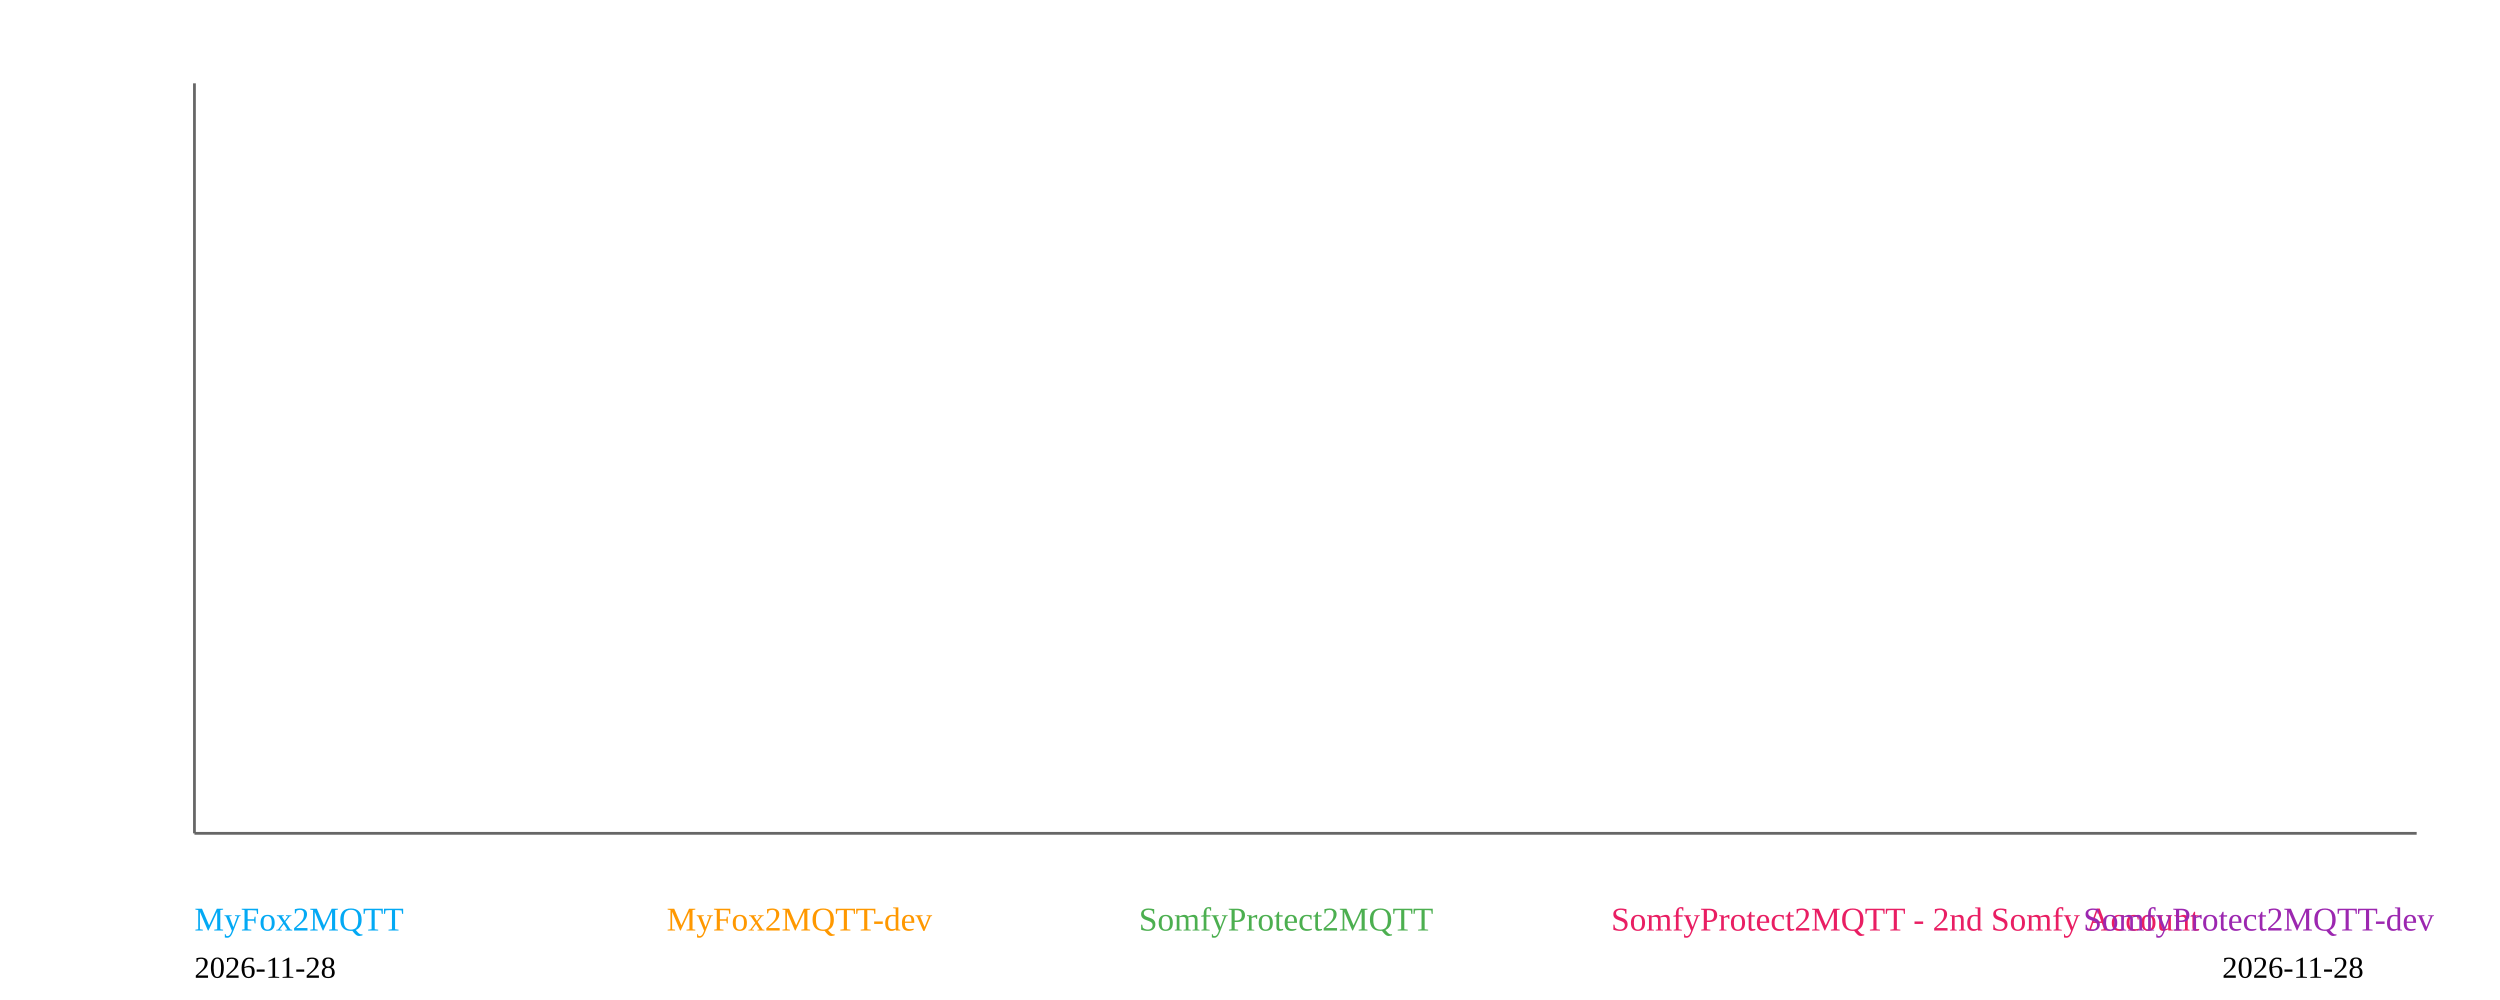
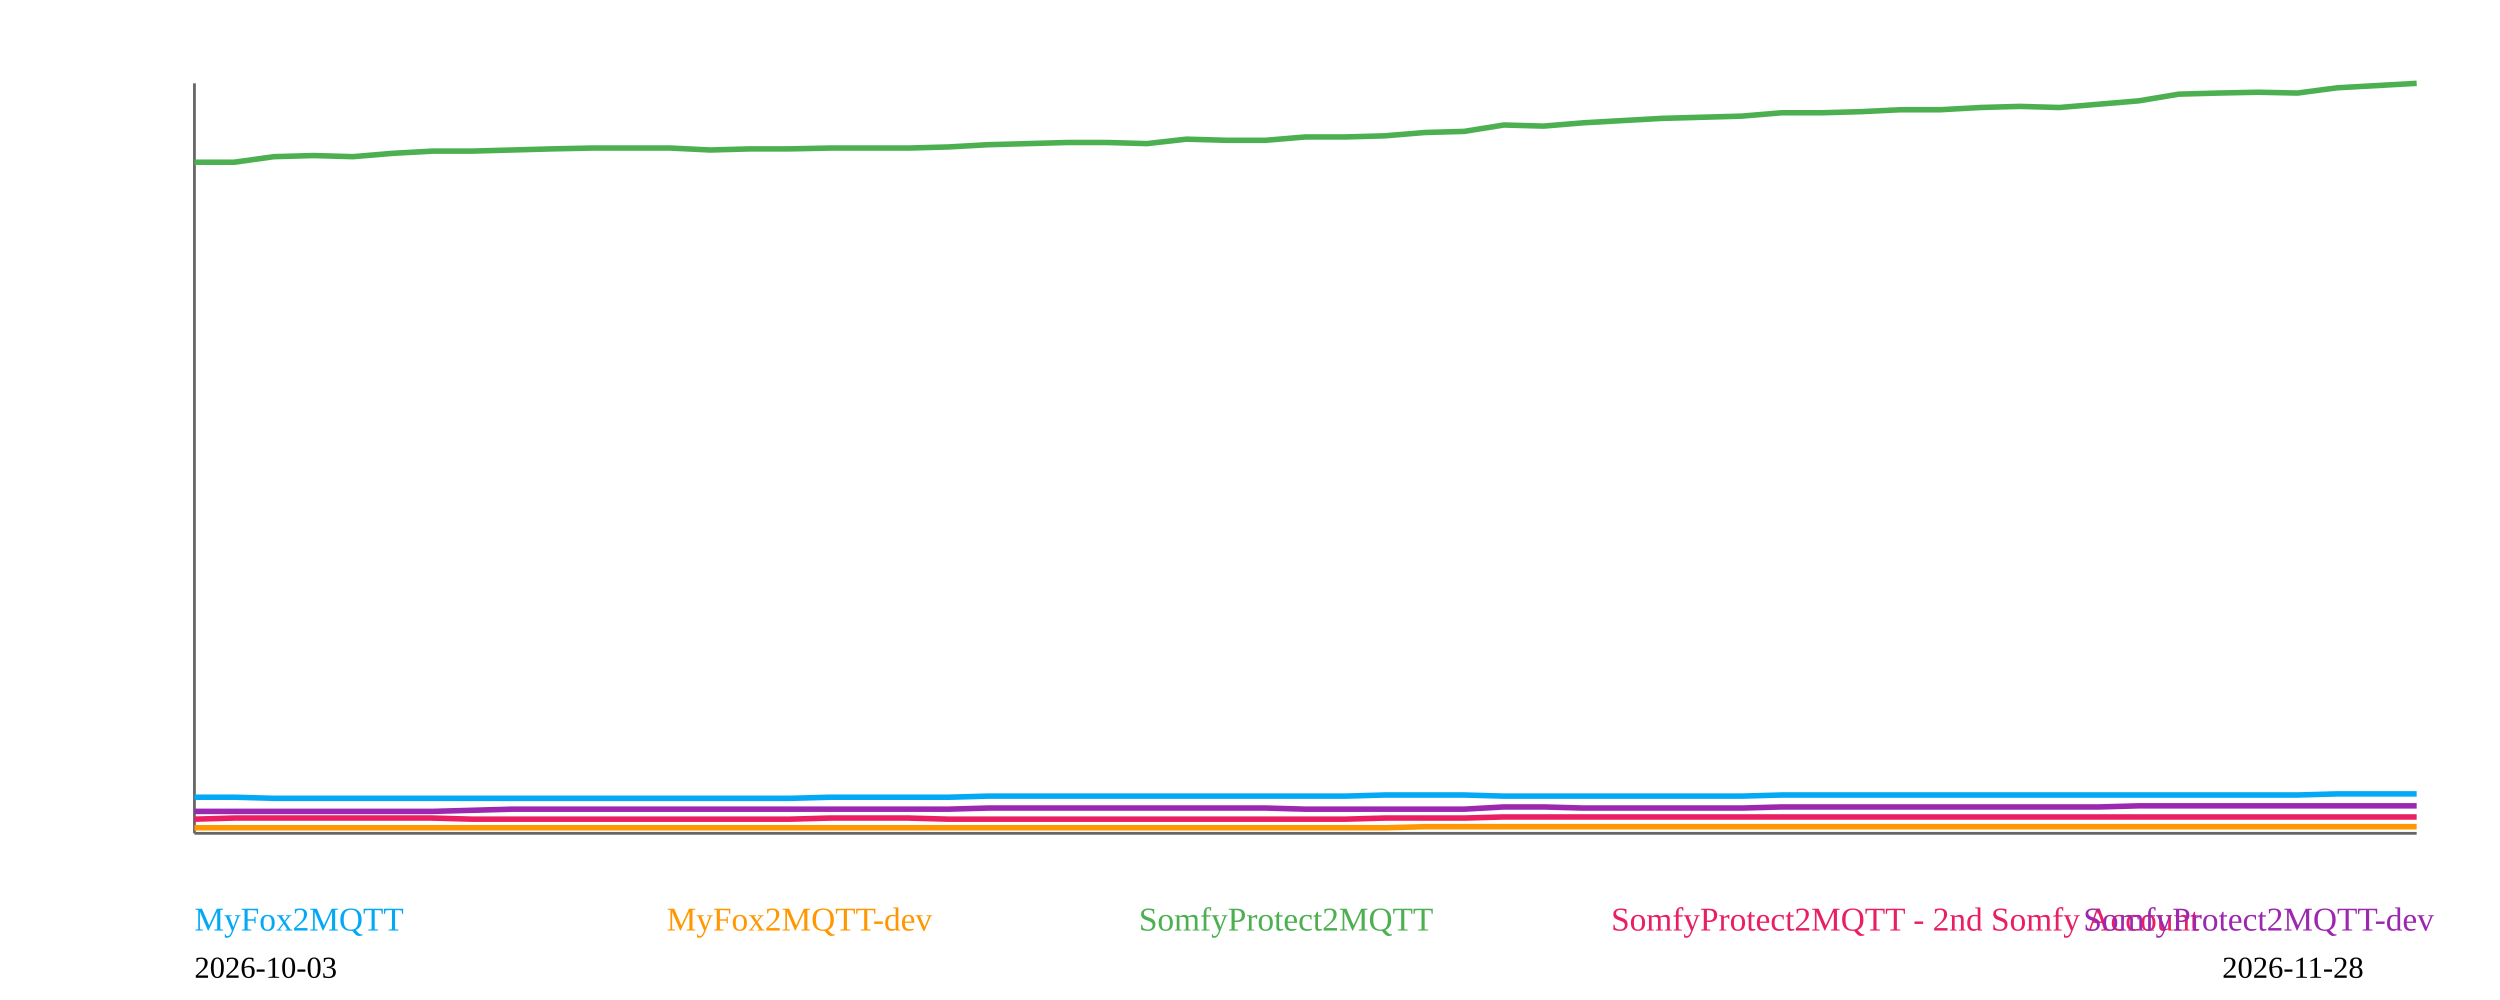
<svg xmlns="http://www.w3.org/2000/svg" viewBox="0 0 900 360" role="img">
  <rect width="100%" height="100%" fill="white" />
  <line x1="70" y1="300" x2="870" y2="300" stroke="#666" />
  <line x1="70" y1="30" x2="70" y2="300" stroke="#666" />
-   <polyline points="70.0,285.8" fill="none" stroke="#03a9f4" stroke-width="2" />
+   <polyline points="70.0,287.0 84.3,287.0 98.6,287.4 112.9,287.4 127.1,287.4 141.4,287.4 155.7,287.4 170.0,287.4 184.3,287.4 198.6,287.4 212.9,287.4 227.1,287.4 241.4,287.4 255.7,287.4 270.0,287.4 284.3,287.4 298.6,287.0 312.9,287.0 327.1,287.0 341.4,287.0 355.7,286.6 370.0,286.6 384.3,286.6 398.6,286.6 412.9,286.6 427.1,286.6 441.4,286.6 455.7,286.6 470.0,286.6 484.3,286.6 498.6,286.2 512.9,286.2 527.1,286.2 541.4,286.6 555.7,286.6 570.0,286.6 584.3,286.6 598.6,286.6 612.9,286.6 627.1,286.6 641.4,286.2 655.7,286.2 670.0,286.2 684.3,286.2 698.6,286.2 712.9,286.2 727.1,286.2 741.4,286.2 755.7,286.2 770.0,286.2 784.3,286.2 798.6,286.2 812.9,286.2 827.1,286.2 841.4,285.8 855.7,285.8 870.0,285.8" fill="none" stroke="#03a9f4" stroke-width="2" />
  <text x="70" y="335" fill="#03a9f4" font-size="12">MyFox2MQTT</text>
-   <polyline points="70.0,297.6" fill="none" stroke="#ff9800" stroke-width="2" />
+   <polyline points="70.0,298.0 84.3,298.0 98.6,298.0 112.9,298.0 127.1,298.0 141.4,298.0 155.7,298.0 170.0,298.0 184.3,298.0 198.6,298.0 212.9,298.0 227.1,298.0 241.4,298.0 255.7,298.0 270.0,298.0 284.3,298.0 298.6,298.0 312.9,298.0 327.1,298.0 341.4,298.0 355.7,298.0 370.0,298.0 384.3,298.0 398.6,298.0 412.9,298.0 427.1,298.0 441.4,298.0 455.7,298.0 470.0,298.0 484.3,298.0 498.6,298.0 512.9,297.6 527.1,297.6 541.4,297.6 555.7,297.6 570.0,297.6 584.3,297.6 598.6,297.6 612.9,297.6 627.1,297.6 641.4,297.6 655.7,297.6 670.0,297.6 684.3,297.6 698.6,297.6 712.9,297.6 727.1,297.6 741.4,297.6 755.7,297.6 770.0,297.6 784.3,297.6 798.6,297.6 812.9,297.6 827.1,297.6 841.4,297.6 855.7,297.6 870.0,297.6" fill="none" stroke="#ff9800" stroke-width="2" />
  <text x="240" y="335" fill="#ff9800" font-size="12">MyFox2MQTT-dev</text>
-   <polyline points="70.0,30.0" fill="none" stroke="#4caf50" stroke-width="2" />
+   <polyline points="70.0,58.4 84.3,58.4 98.6,56.4 112.9,56.0 127.1,56.4 141.4,55.2 155.7,54.4 170.0,54.4 184.3,54.0 198.6,53.6 212.9,53.3 227.1,53.3 241.4,53.3 255.7,54.0 270.0,53.6 284.3,53.6 298.6,53.3 312.9,53.3 327.1,53.3 341.4,52.9 355.7,52.1 370.0,51.7 384.3,51.3 398.6,51.3 412.9,51.7 427.1,50.1 441.4,50.5 455.7,50.5 470.0,49.3 484.3,49.3 498.6,48.9 512.9,47.7 527.1,47.3 541.4,45.0 555.7,45.4 570.0,44.2 584.3,43.4 598.6,42.6 612.9,42.2 627.1,41.8 641.4,40.6 655.7,40.6 670.0,40.2 684.3,39.5 698.6,39.5 712.9,38.7 727.1,38.3 741.4,38.7 755.7,37.5 770.0,36.3 784.3,33.9 798.6,33.5 812.9,33.2 827.1,33.5 841.4,31.6 855.7,30.8 870.0,30.0" fill="none" stroke="#4caf50" stroke-width="2" />
  <text x="410" y="335" fill="#4caf50" font-size="12">SomfyProtect2MQTT</text>
-   <polyline points="70.0,294.1" fill="none" stroke="#e91e63" stroke-width="2" />
+   <polyline points="70.0,294.9 84.3,294.5 98.6,294.5 112.9,294.5 127.1,294.5 141.4,294.5 155.7,294.5 170.0,294.9 184.3,294.9 198.6,294.9 212.9,294.9 227.1,294.9 241.4,294.9 255.7,294.9 270.0,294.9 284.3,294.9 298.6,294.5 312.9,294.5 327.1,294.5 341.4,294.9 355.7,294.9 370.0,294.9 384.3,294.9 398.6,294.9 412.9,294.9 427.1,294.9 441.4,294.9 455.7,294.9 470.0,294.9 484.3,294.9 498.6,294.5 512.9,294.5 527.1,294.5 541.4,294.1 555.7,294.1 570.0,294.1 584.3,294.1 598.6,294.1 612.9,294.1 627.1,294.1 641.4,294.1 655.7,294.1 670.0,294.1 684.3,294.1 698.6,294.1 712.9,294.1 727.1,294.1 741.4,294.1 755.7,294.1 770.0,294.1 784.3,294.1 798.6,294.1 812.9,294.1 827.1,294.1 841.4,294.1 855.7,294.1 870.0,294.1" fill="none" stroke="#e91e63" stroke-width="2" />
  <text x="580" y="335" fill="#e91e63" font-size="12">SomfyProtect2MQTT - 2nd Somfy Account</text>
-   <polyline points="70.0,290.1" fill="none" stroke="#9c27b0" stroke-width="2" />
+   <polyline points="70.0,292.1 84.3,292.1 98.6,292.1 112.9,292.1 127.1,292.1 141.4,292.1 155.7,292.1 170.0,291.7 184.3,291.3 198.6,291.3 212.9,291.3 227.1,291.3 241.4,291.3 255.7,291.3 270.0,291.3 284.3,291.3 298.6,291.3 312.9,291.3 327.1,291.3 341.4,291.3 355.7,290.9 370.0,290.9 384.3,290.9 398.6,290.9 412.9,290.9 427.1,290.9 441.4,290.9 455.7,290.9 470.0,291.3 484.3,291.3 498.6,291.3 512.9,291.3 527.1,291.3 541.4,290.5 555.7,290.5 570.0,290.9 584.3,290.9 598.6,290.9 612.9,290.9 627.1,290.9 641.4,290.5 655.7,290.5 670.0,290.5 684.3,290.5 698.6,290.5 712.9,290.5 727.1,290.5 741.4,290.5 755.7,290.5 770.0,290.1 784.3,290.1 798.6,290.1 812.9,290.1 827.1,290.1 841.4,290.1 855.7,290.1 870.0,290.1" fill="none" stroke="#9c27b0" stroke-width="2" />
  <text x="750" y="335" fill="#9c27b0" font-size="12">SomfyProtect2MQTT-dev</text>
-   <text x="70" y="352" font-size="11">2026-11-28</text>
+   <text x="70" y="352" font-size="11">2026-10-03</text>
  <text x="800" y="352" font-size="11">2026-11-28</text>
</svg>
